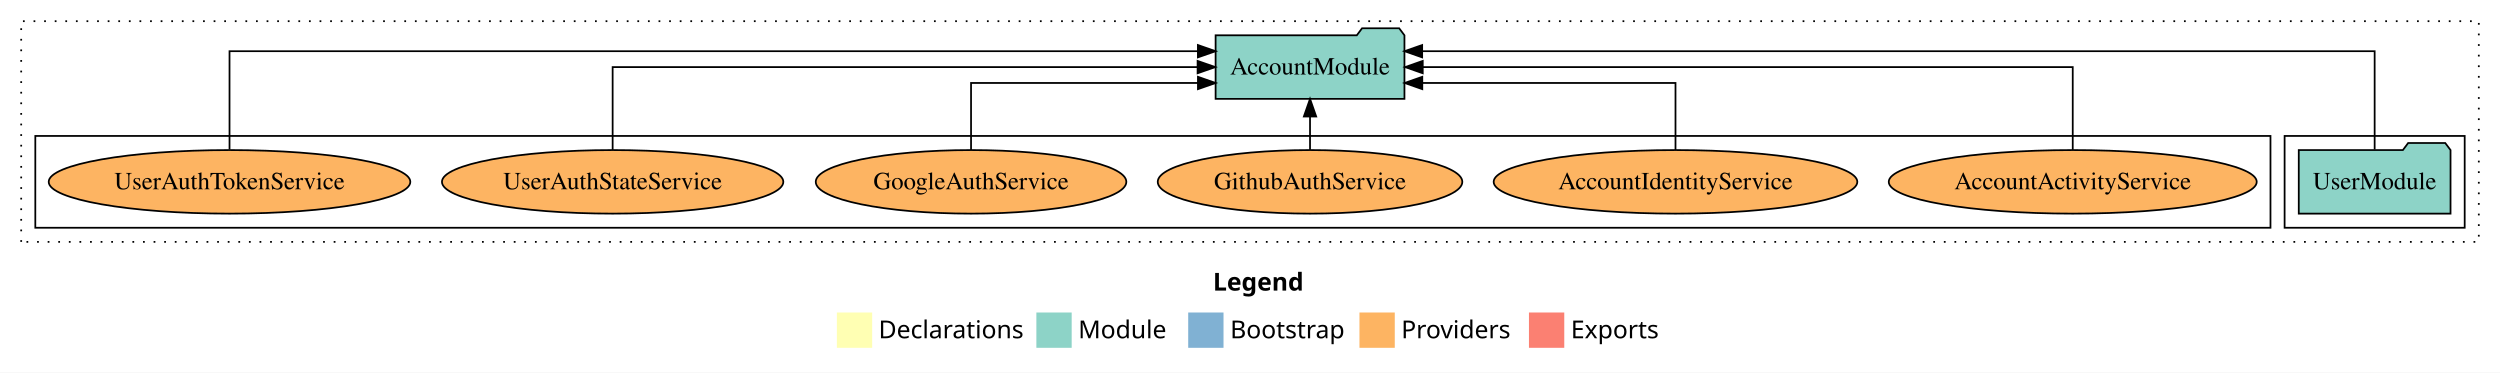
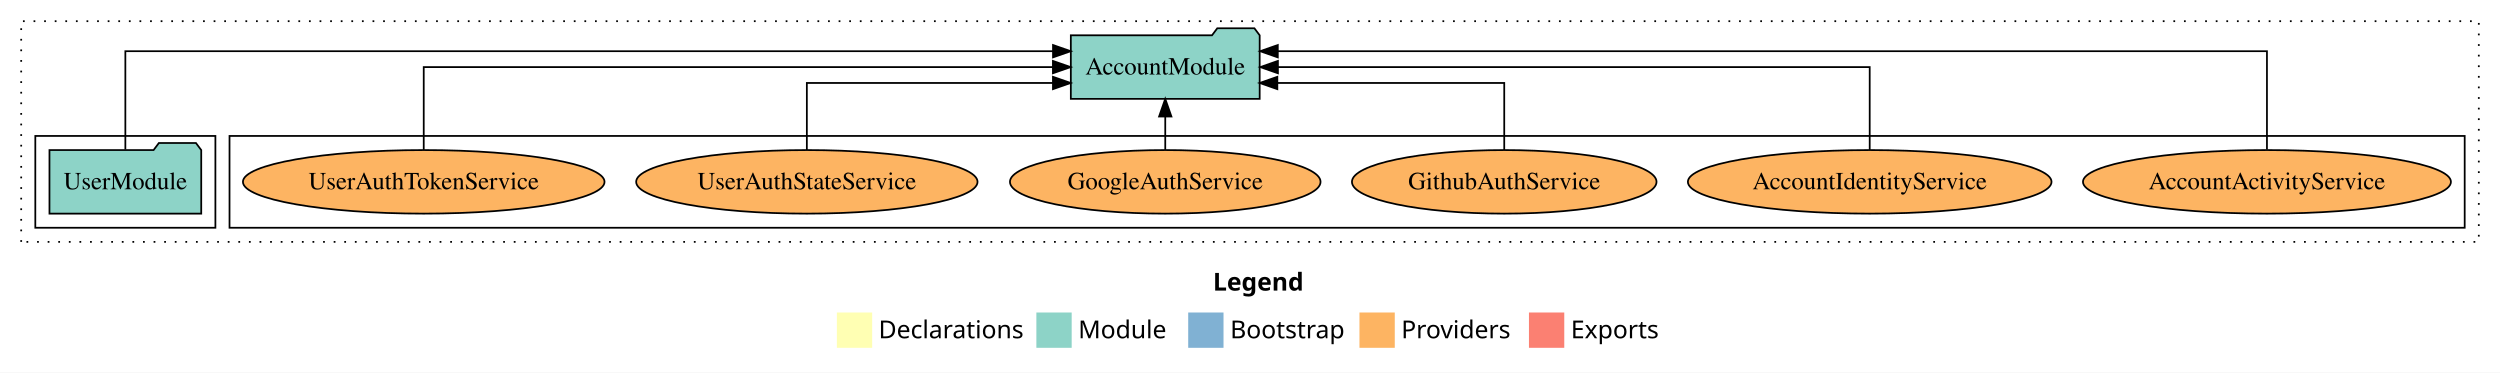
<svg xmlns="http://www.w3.org/2000/svg" width="1416pt" height="211pt" viewBox="0.00 0.00 1416.00 211.00">
  <g id="graph0" class="graph" transform="scale(1 1) rotate(0) translate(4 207)">
    <polygon fill="white" stroke="transparent" points="-4,4 -4,-207 1412,-207 1412,4 -4,4" />
    <text text-anchor="start" x="683.01" y="-42.4" font-family="Times-12" font-weight="bold" font-size="14.00">Legend</text>
    <polygon fill="#ffffb3" stroke="transparent" points="470,-10 470,-30 490,-30 490,-10 470,-10" />
    <text text-anchor="start" x="493.63" y="-15.4" font-family="Times-12" font-size="14.00">  Declarations</text>
    <polygon fill="#8dd3c7" stroke="transparent" points="583,-10 583,-30 603,-30 603,-10 583,-10" />
    <text text-anchor="start" x="606.73" y="-15.4" font-family="Times-12" font-size="14.00">  Module</text>
    <polygon fill="#80b1d3" stroke="transparent" points="669,-10 669,-30 689,-30 689,-10 669,-10" />
    <text text-anchor="start" x="692.78" y="-15.4" font-family="Times-12" font-size="14.00">  Bootstrap</text>
    <polygon fill="#fdb462" stroke="transparent" points="766,-10 766,-30 786,-30 786,-10 766,-10" />
    <text text-anchor="start" x="789.67" y="-15.4" font-family="Times-12" font-size="14.00">  Providers</text>
    <polygon fill="#fb8072" stroke="transparent" points="862,-10 862,-30 882,-30 882,-10 862,-10" />
    <text text-anchor="start" x="885.73" y="-15.4" font-family="Times-12" font-size="14.00">  Exports</text>
    <g id="clust1" class="cluster">
      <polygon fill="none" stroke="black" stroke-dasharray="1,5" points="8,-70 8,-195 1400,-195 1400,-70 8,-70" />
    </g>
+     <g id="clust6" class="cluster">
+       <polygon fill="none" stroke="black" points="126,-78 126,-130 1392,-130 1392,-78 126,-78" />
+     </g>
    <g id="clust3" class="cluster">
-       <polygon fill="none" stroke="black" points="1290,-78 1290,-130 1392,-130 1392,-78 1290,-78" />
-     </g>
-     <g id="clust6" class="cluster">
-       <polygon fill="none" stroke="black" points="16,-78 16,-130 1282,-130 1282,-78 16,-78" />
+       <polygon fill="none" stroke="black" points="16,-78 16,-130 118,-130 118,-78 16,-78" />
    </g>
    <g id="node1" class="node">
-       <polygon fill="#8dd3c7" stroke="black" points="1383.98,-122 1380.98,-126 1359.98,-126 1356.98,-122 1298.02,-122 1298.02,-86 1383.98,-86 1383.98,-122" />
-       <text text-anchor="middle" x="1341" y="-99.8" font-family="Times,serif" font-size="14.00">UserModule</text>
+       <polygon fill="#8dd3c7" stroke="black" points="109.98,-122 106.98,-126 85.98,-126 82.98,-122 24.02,-122 24.02,-86 109.98,-86 109.98,-122" />
+       <text text-anchor="middle" x="67" y="-99.8" font-family="Times,serif" font-size="14.00">UserModule</text>
    </g>
    <g id="node2" class="node">
-       <polygon fill="#8dd3c7" stroke="black" points="791.48,-187 788.48,-191 767.48,-191 764.48,-187 684.52,-187 684.52,-151 791.48,-151 791.48,-187" />
-       <text text-anchor="middle" x="738" y="-164.8" font-family="Times,serif" font-size="14.00">AccountModule</text>
+       <polygon fill="#8dd3c7" stroke="black" points="709.48,-187 706.48,-191 685.48,-191 682.48,-187 602.52,-187 602.52,-151 709.48,-151 709.48,-187" />
+       <text text-anchor="middle" x="656" y="-164.8" font-family="Times,serif" font-size="14.00">AccountModule</text>
    </g>
    <g id="edge1" class="edge">
-       <path fill="none" stroke="black" d="M1341,-122.29C1341,-144.21 1341,-178 1341,-178 1341,-178 801.51,-178 801.51,-178" />
-       <polygon fill="black" stroke="black" points="801.51,-174.5 791.51,-178 801.51,-181.5 801.51,-174.5" />
+       <path fill="none" stroke="black" d="M67,-122.29C67,-144.21 67,-178 67,-178 67,-178 592.43,-178 592.43,-178" />
+       <polygon fill="black" stroke="black" points="592.43,-181.5 602.43,-178 592.43,-174.5 592.43,-181.5" />
    </g>
    <g id="node3" class="node">
-       <ellipse fill="#fdb462" stroke="black" cx="1170" cy="-104" rx="104.21" ry="18" />
-       <text text-anchor="middle" x="1170" y="-99.8" font-family="Times,serif" font-size="14.00">AccountActivityService</text>
+       <ellipse fill="#fdb462" stroke="black" cx="1280" cy="-104" rx="104.21" ry="18" />
+       <text text-anchor="middle" x="1280" y="-99.8" font-family="Times,serif" font-size="14.00">AccountActivityService</text>
    </g>
    <g id="edge2" class="edge">
-       <path fill="none" stroke="black" d="M1170,-122.11C1170,-141.34 1170,-169 1170,-169 1170,-169 801.84,-169 801.84,-169" />
-       <polygon fill="black" stroke="black" points="801.84,-165.5 791.84,-169 801.84,-172.5 801.84,-165.5" />
+       <path fill="none" stroke="black" d="M1280,-122.29C1280,-144.21 1280,-178 1280,-178 1280,-178 719.74,-178 719.74,-178" />
+       <polygon fill="black" stroke="black" points="719.74,-174.5 709.74,-178 719.74,-181.5 719.74,-174.5" />
    </g>
    <g id="node4" class="node">
-       <ellipse fill="#fdb462" stroke="black" cx="945" cy="-104" rx="102.99" ry="18" />
-       <text text-anchor="middle" x="945" y="-99.8" font-family="Times,serif" font-size="14.00">AccountIdentityService</text>
+       <ellipse fill="#fdb462" stroke="black" cx="1055" cy="-104" rx="102.99" ry="18" />
+       <text text-anchor="middle" x="1055" y="-99.8" font-family="Times,serif" font-size="14.00">AccountIdentityService</text>
    </g>
    <g id="edge3" class="edge">
-       <path fill="none" stroke="black" d="M945,-122.03C945,-138.4 945,-160 945,-160 945,-160 801.58,-160 801.58,-160" />
-       <polygon fill="black" stroke="black" points="801.58,-156.5 791.58,-160 801.58,-163.5 801.58,-156.5" />
+       <path fill="none" stroke="black" d="M1055,-122.11C1055,-141.34 1055,-169 1055,-169 1055,-169 719.81,-169 719.81,-169" />
+       <polygon fill="black" stroke="black" points="719.81,-165.5 709.81,-169 719.81,-172.5 719.81,-165.5" />
    </g>
    <g id="node5" class="node">
-       <ellipse fill="#fdb462" stroke="black" cx="738" cy="-104" rx="86.26" ry="18" />
-       <text text-anchor="middle" x="738" y="-99.8" font-family="Times,serif" font-size="14.00">GithubAuthService</text>
+       <ellipse fill="#fdb462" stroke="black" cx="848" cy="-104" rx="86.26" ry="18" />
+       <text text-anchor="middle" x="848" y="-99.8" font-family="Times,serif" font-size="14.00">GithubAuthService</text>
    </g>
    <g id="edge4" class="edge">
-       <path fill="none" stroke="black" d="M738,-122.11C738,-122.11 738,-140.99 738,-140.99" />
-       <polygon fill="black" stroke="black" points="734.5,-140.99 738,-150.99 741.5,-140.99 734.5,-140.99" />
+       <path fill="none" stroke="black" d="M848,-122.03C848,-138.4 848,-160 848,-160 848,-160 719.48,-160 719.48,-160" />
+       <polygon fill="black" stroke="black" points="719.48,-156.5 709.48,-160 719.48,-163.5 719.48,-156.5" />
    </g>
    <g id="node6" class="node">
-       <ellipse fill="#fdb462" stroke="black" cx="546" cy="-104" rx="87.96" ry="18" />
-       <text text-anchor="middle" x="546" y="-99.8" font-family="Times,serif" font-size="14.00">GoogleAuthService</text>
+       <ellipse fill="#fdb462" stroke="black" cx="656" cy="-104" rx="87.96" ry="18" />
+       <text text-anchor="middle" x="656" y="-99.8" font-family="Times,serif" font-size="14.00">GoogleAuthService</text>
    </g>
    <g id="edge5" class="edge">
-       <path fill="none" stroke="black" d="M546,-122.03C546,-138.4 546,-160 546,-160 546,-160 674.52,-160 674.52,-160" />
-       <polygon fill="black" stroke="black" points="674.52,-163.5 684.52,-160 674.52,-156.5 674.52,-163.5" />
+       <path fill="none" stroke="black" d="M656,-122.11C656,-122.11 656,-140.99 656,-140.99" />
+       <polygon fill="black" stroke="black" points="652.5,-140.99 656,-150.99 659.5,-140.99 652.5,-140.99" />
    </g>
    <g id="node7" class="node">
-       <ellipse fill="#fdb462" stroke="black" cx="343" cy="-104" rx="96.68" ry="18" />
-       <text text-anchor="middle" x="343" y="-99.8" font-family="Times,serif" font-size="14.00">UserAuthStateService</text>
+       <ellipse fill="#fdb462" stroke="black" cx="453" cy="-104" rx="96.68" ry="18" />
+       <text text-anchor="middle" x="453" y="-99.8" font-family="Times,serif" font-size="14.00">UserAuthStateService</text>
    </g>
    <g id="edge6" class="edge">
-       <path fill="none" stroke="black" d="M343,-122.11C343,-141.34 343,-169 343,-169 343,-169 674.32,-169 674.32,-169" />
-       <polygon fill="black" stroke="black" points="674.32,-172.5 684.32,-169 674.32,-165.5 674.32,-172.5" />
+       <path fill="none" stroke="black" d="M453,-122.03C453,-138.4 453,-160 453,-160 453,-160 592.4,-160 592.4,-160" />
+       <polygon fill="black" stroke="black" points="592.4,-163.5 602.4,-160 592.4,-156.5 592.4,-163.5" />
    </g>
    <g id="node8" class="node">
-       <ellipse fill="#fdb462" stroke="black" cx="126" cy="-104" rx="102.41" ry="18" />
-       <text text-anchor="middle" x="126" y="-99.8" font-family="Times,serif" font-size="14.00">UserAuthTokenService</text>
+       <ellipse fill="#fdb462" stroke="black" cx="236" cy="-104" rx="102.41" ry="18" />
+       <text text-anchor="middle" x="236" y="-99.8" font-family="Times,serif" font-size="14.00">UserAuthTokenService</text>
    </g>
    <g id="edge7" class="edge">
-       <path fill="none" stroke="black" d="M126,-122.29C126,-144.21 126,-178 126,-178 126,-178 674.49,-178 674.49,-178" />
-       <polygon fill="black" stroke="black" points="674.49,-181.5 684.49,-178 674.49,-174.5 674.49,-181.5" />
+       <path fill="none" stroke="black" d="M236,-122.11C236,-141.34 236,-169 236,-169 236,-169 592.38,-169 592.38,-169" />
+       <polygon fill="black" stroke="black" points="592.38,-172.5 602.38,-169 592.38,-165.5 592.38,-172.5" />
    </g>
  </g>
</svg>
